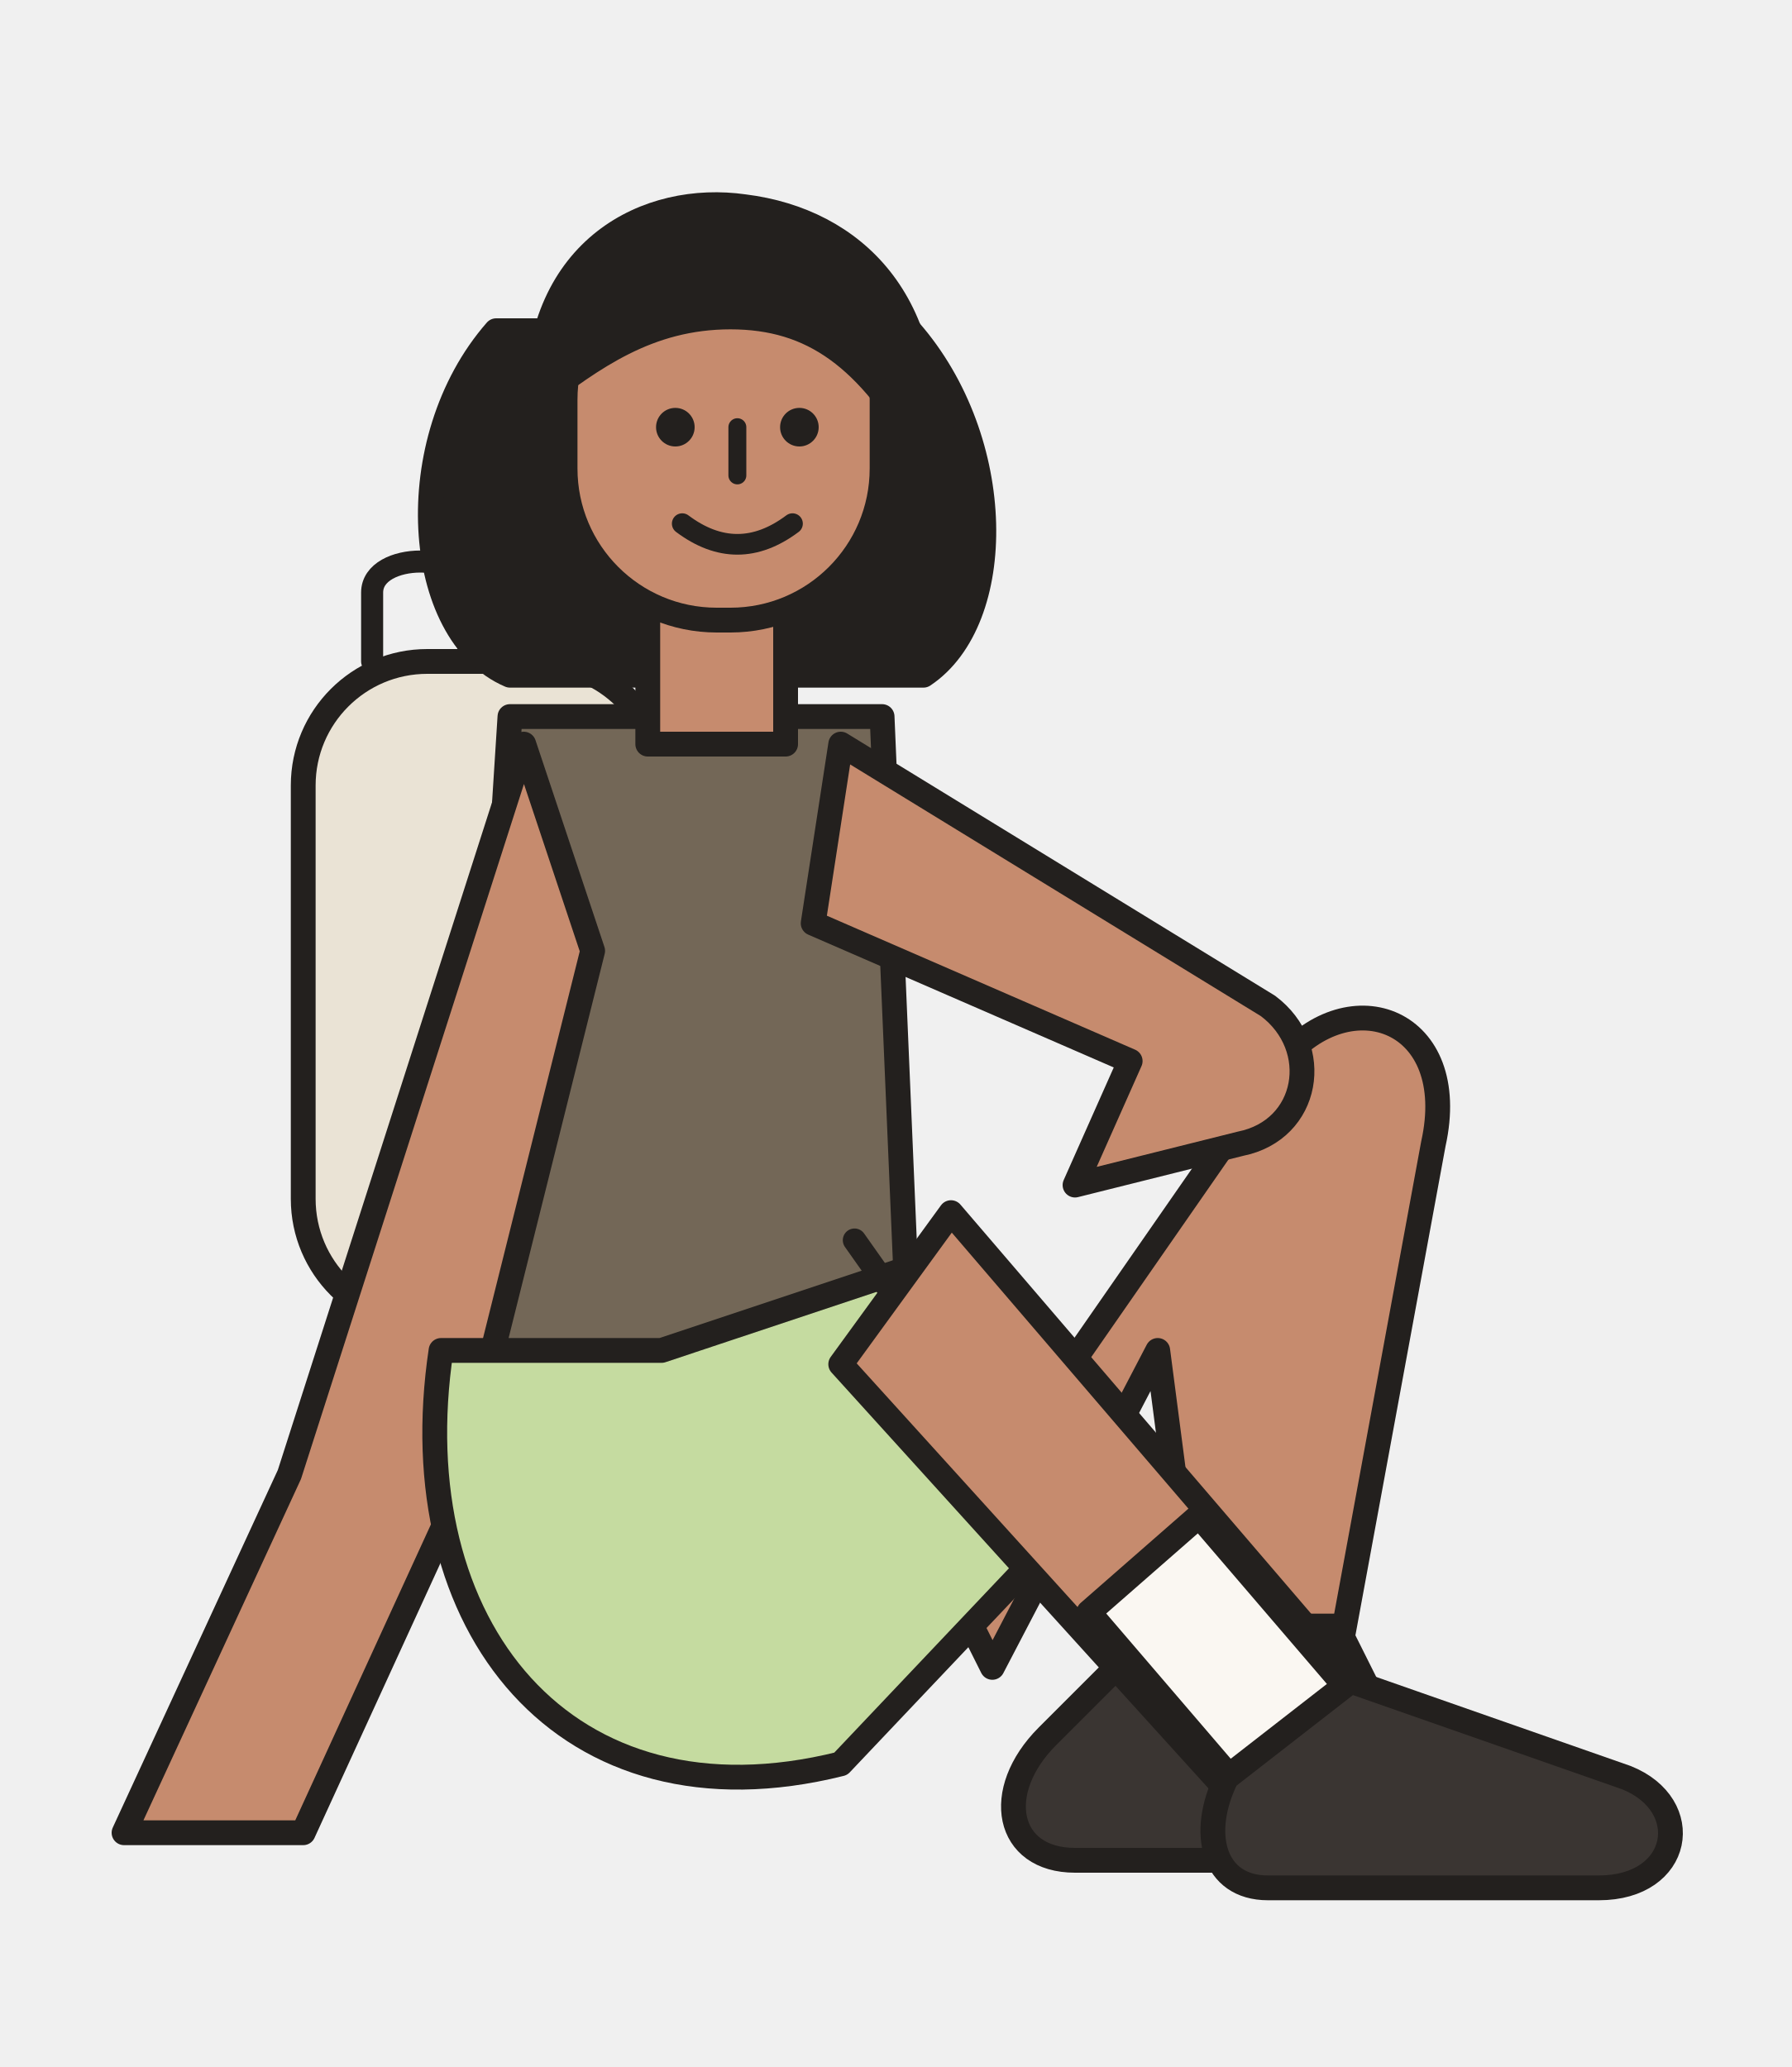
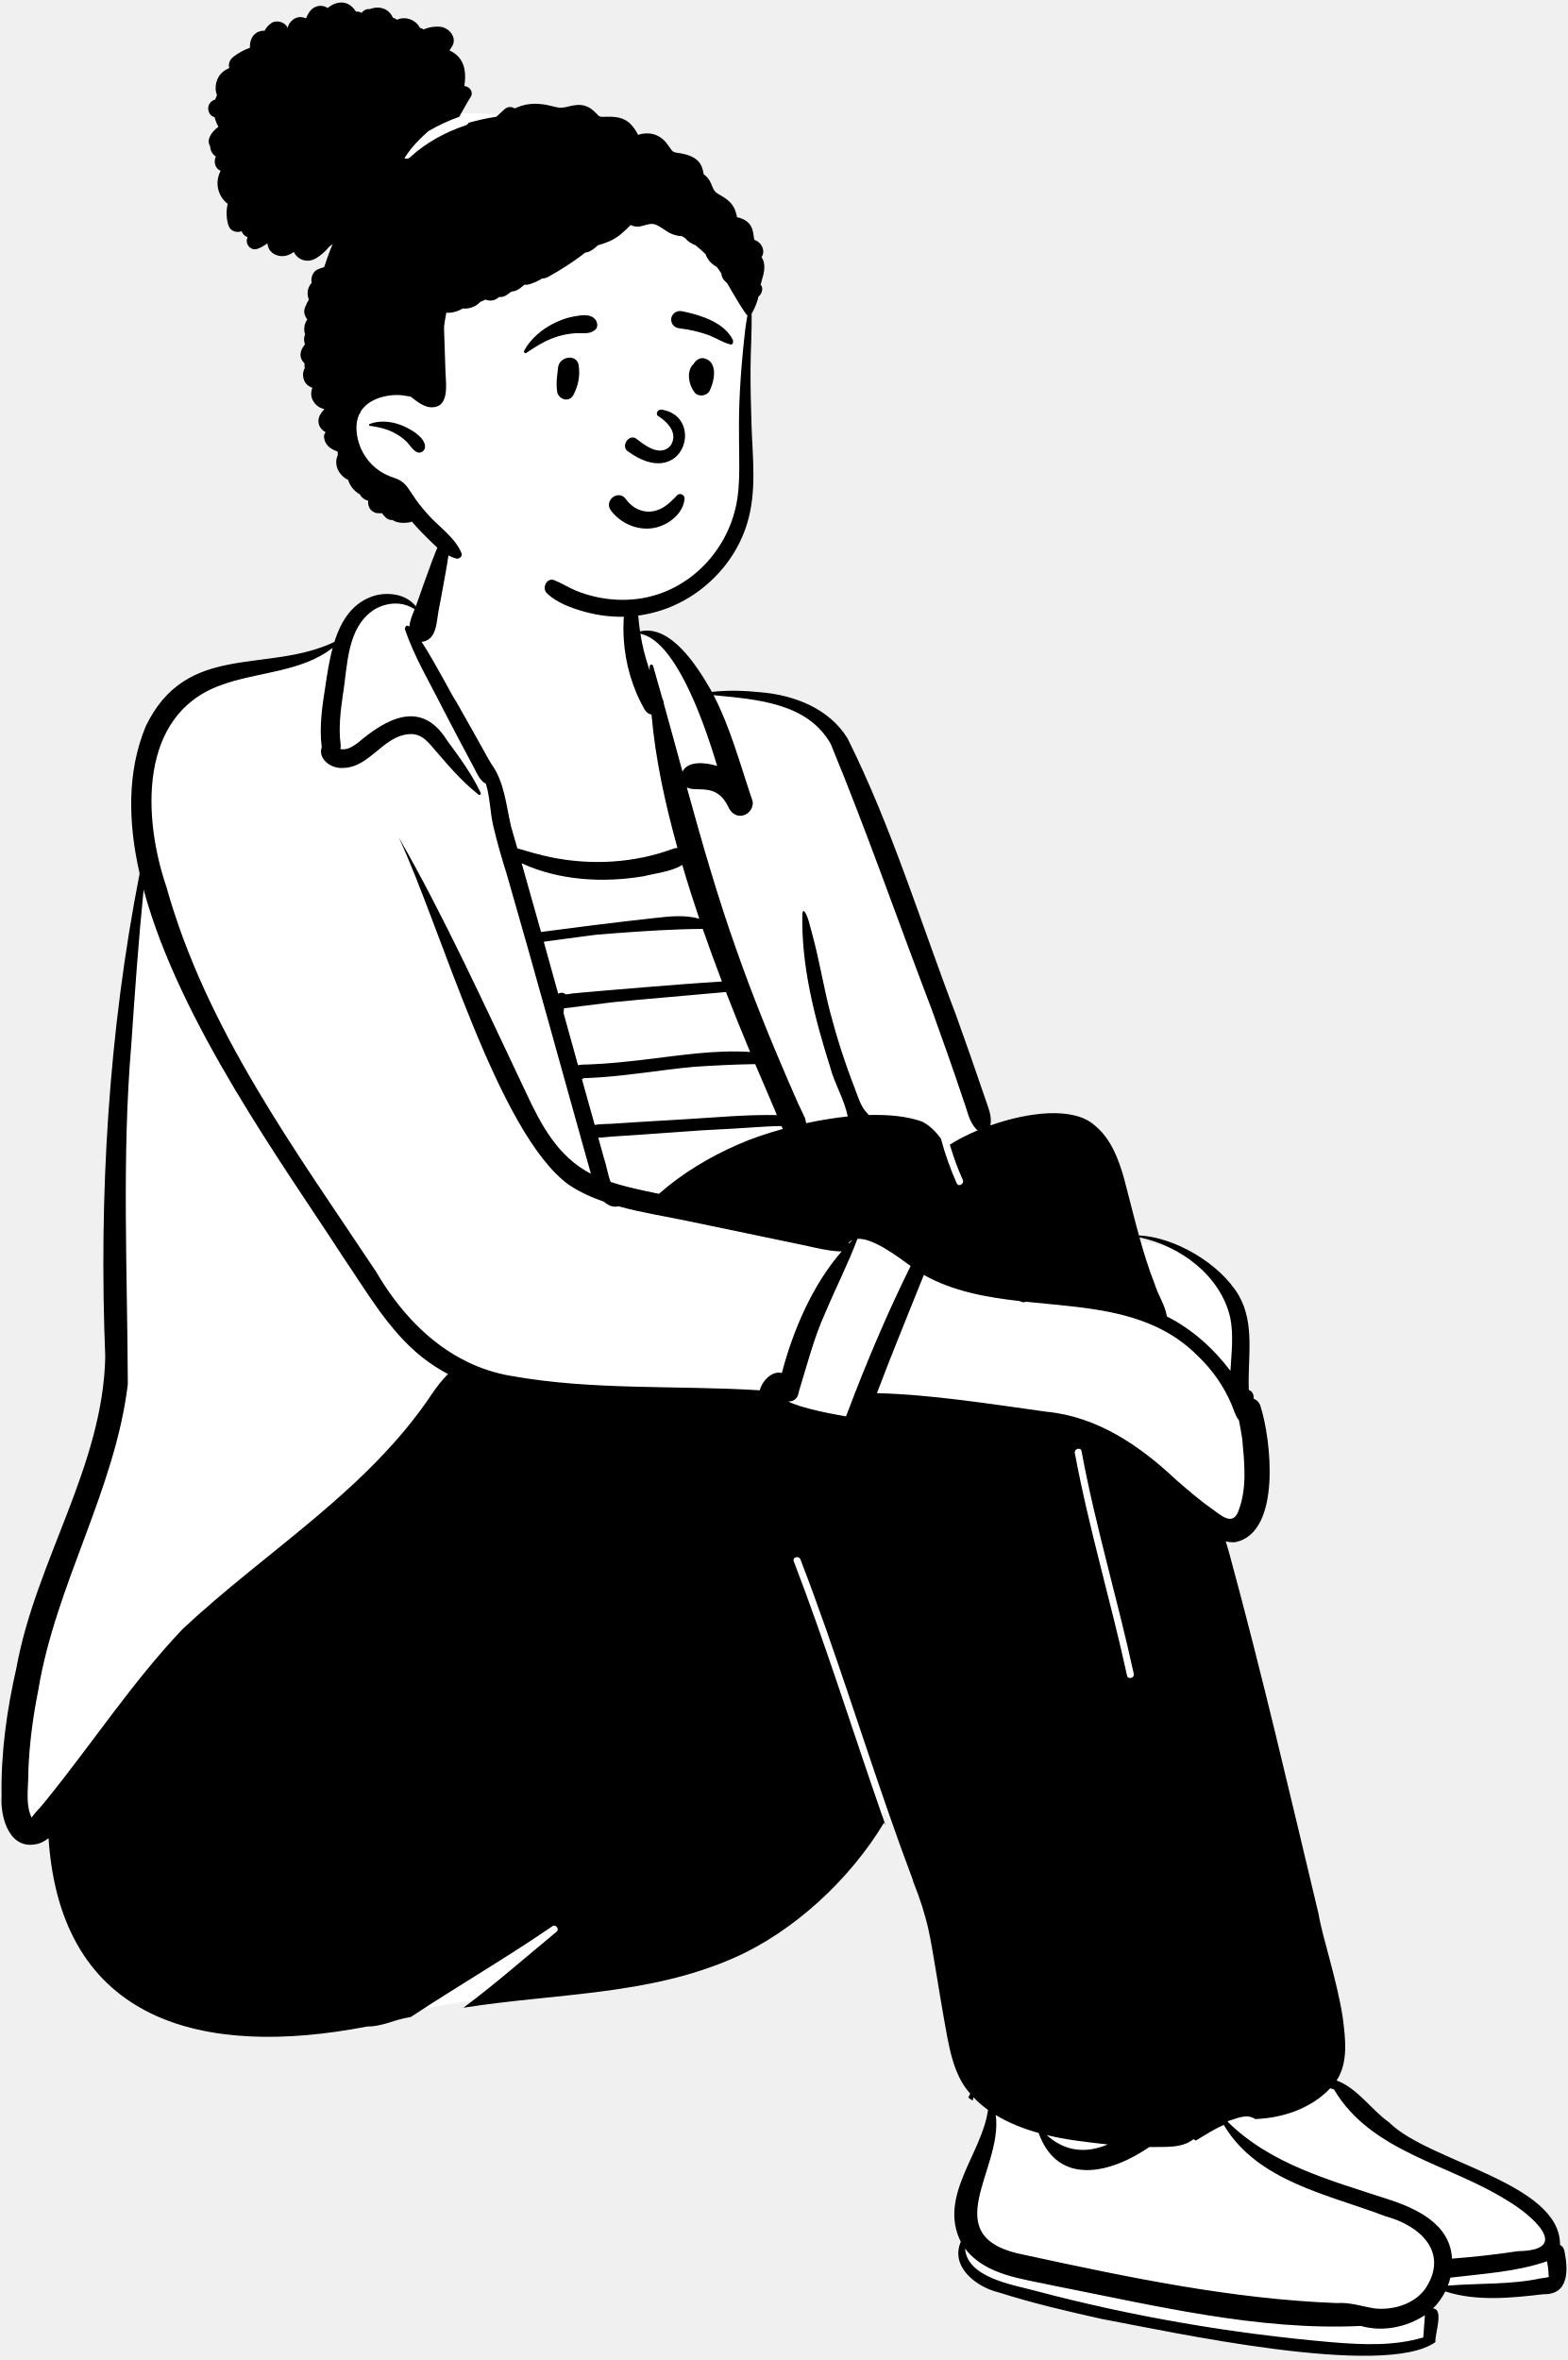
- <svg xmlns="http://www.w3.org/2000/svg" width="260" height="300" viewBox="0 0 260 300" fill="none">
-   <g stroke="#23201E" stroke-width="3.6" stroke-linecap="round" stroke-linejoin="round">
-     <rect x="44" y="96" width="52" height="96" rx="18" fill="#EAE3D5" />
-     <path d="M54 96 V86 C54 80 68 80 68 86 V96" fill="none" stroke="#23201E" stroke-width="3.2" />
-     <path d="M136 226 L186 154 C196 142 212 148 208 166 L194 242 H174 L168 196 L144 242 Z" fill="#C68B6E" />
-     <path d="M168 236 H194 L204 256 C208 264 202 270 190 270 H156 C146 270 144 260 152 252 L168 236 Z" fill="#3A3532" />
-     <path d="M74 104 H128 L132 198 H68 L74 104 Z" fill="#736757" />
-     <path d="M76 108 L42 214 L18 266 H44 L66 218 L86 138 Z" fill="#C68B6E" />
-     <path d="M64 196 C58 236 82 266 122 256 L158 218 L132 184 L96 196 Z" fill="#C5DBA0" />
-     <path d="M124 180 L148 214" stroke="#23201E" stroke-width="3.4" />
-     <path d="M138 176 L198 246 L180 262 L122 198 Z" fill="#C68B6E" />
-     <path d="M174 220 L198 248 L182 262 L158 234 Z" fill="#FAF7F2" />
-     <path d="M196 244 L236 258 C246 262 244 274 232 274 H184 C176 274 174 266 178 258 L196 244 Z" fill="#3A3532" />
-     <path d="M122 108 L184 146 C192 152 190 164 180 166 L156 172 L164 154 L118 134 Z" fill="#C68B6E" />
-     <path d="M72 48 C58 64 60 92 74 98 H134 C146 90 146 64 132 48 Z" fill="#23201E" />
-     <path d="M94 84 V108 H114 V84 Z" fill="#C68B6E" />
-     <rect x="82" y="36" width="46" height="54" rx="22" fill="#C68B6E" />
-     <path d="M78 58 C78 36 94 28 108 30 C124 32 136 44 134 66 C126 52 118 46 106 46 C94 46 86 52 78 58 Z" fill="#23201E" />
-     <circle cx="98" cy="62" r="2.8" fill="#23201E" stroke="none" />
-     <circle cx="116" cy="62" r="2.8" fill="#23201E" stroke="none" />
-     <path d="M107 62 V69" stroke="#23201E" stroke-width="2.6" />
-     <path d="M99 76 Q107 82 115 76" fill="none" stroke="#23201E" stroke-width="3" />
+ <svg xmlns="http://www.w3.org/2000/svg" width="346px" height="521px" viewBox="0 0 346 521" version="1.1">
+   <g id="Introduction" stroke="none" stroke-width="1" fill="none" fill-rule="evenodd">
+     <g id="variations-sitting" transform="translate(-355, -236)">
+       <g id="a-person/sitting" transform="translate(331, 200)">
+         <g id="pose/sitting/closed_legs-1" transform="translate(-20.31148, 159.5048)">
+           <path d="M386.865,368.978 C379.253,358.162 363.207,356.371 352.898,348.791 C347.468,344.634 341.721,341.882 337.501,336.284 C344.221,328.401 335.911,309.922 334.201,299.25 C327.425,271.31 321.158,242.924 313.099,215.018 C327.065,219.359 323.427,193.364 321.432,187.352 C321.294,186.526 320.269,186.361 319.641,186.101 C319.817,184.921 320.301,184.662 318.833,184.336 C318.343,177.263 320.347,169.343 316.725,163.095 C312.643,156.275 302.885,150.568 294.823,150.474 C289.159,128.014 288.121,117.421 261.289,126.942 C261.882,124.754 262.067,122.748 261.033,120.538 C256.998,108.363 251.927,95.044 247.518,82.705 C242.436,68.507 237.181,53.825 230.384,40.182 C225.651,31.519 210.841,29.203 200.803,30.637 C198.409,26.418 192.373,14.749 184.737,17.447 C184.68,13.928 184.625,10.409 184.58,6.889 C184.54,3.829 184.862,0.692 183.684,-2.212 C182.436,-5.29 179.895,-6.914 176.911,-8.091 C167.878,-11.071 157.5,-15.858 147.968,-12.896 C139.639,-9.1 140.609,5.172 136.579,12.931 C130.931,4.568 121.298,10.175 119.261,19.144 C96.058,28.38 76.115,17.888 74.63,54.142 C75.91,60.751 76.997,66.95 76.391,73.624 L75.689,73.695 C69.751,105.819 67.467,140.253 68.902,176.051 C68.615,190.146 63.471,203.302 58.497,216.021 C54.838,225.373 51.06,235.044 49.269,244.967 C47.283,253.231 39.983,292.971 56.216,279.778 C56.838,324.989 97.184,330.778 133.516,320.791 C172.085,312.784 215.505,315.086 239.577,276.351 C247.743,290.305 250.56,298.921 252.61,313.513 C254.86,324.203 258.126,336.344 264.131,343.414 C258.96,352.708 256.428,364.028 256.678,371.407 C256.776,374.305 255.448,375.647 257.356,377.449 C266.508,386.091 286.927,386.188 302.453,390.036 C313.099,391.389 351.594,396.565 357.478,393.191 C361.58,394.337 356.809,383.674 360.912,383.447 C362.315,383.457 362.503,381.672 363.945,381.737 C373.147,382.156 392.986,384.857 388.189,377.449 L386.865,368.978 Z" id="🎨-Background" fill="#FFFFFF" />
+           <path d="M384.581,379.448 C377.796,380.911 370.818,380.503 363.945,381.075 C364.167,380.5 364.353,379.912 364.499,379.314 C371.601,378.455 379.05,378.047 385.822,375.703 C385.982,376.466 386.102,377.237 386.149,378.015 C386.155,378.119 386.141,379.284 386.308,379.069 C386.102,379.336 384.888,379.39 384.581,379.448 M350.305,361.864 C337.958,357.807 324.864,354.323 315.346,344.912 C315.365,344.86 315.383,344.807 315.401,344.755 C317.36,344.201 319.515,343.018 321.4,344.304 C327.438,344.096 333.743,341.983 337.971,337.516 C338.259,337.577 338.539,337.664 338.811,337.77 C346.946,351.595 364.279,354.228 376.972,362.238 C382.118,365.229 391.702,373.286 379.44,373.467 C374.6,374.2 369.732,374.742 364.852,375.117 C364.475,367.333 356.757,363.923 350.305,361.864 M358.936,381.801 C356.481,385.145 352.048,386.467 348.038,386.14 C345.088,385.74 342.485,384.703 339.418,384.927 C316.162,384.044 293.293,379.232 270.615,374.319 C250.303,370.512 265.822,355.533 264.131,343.414 C266.997,345.16 270.247,346.436 273.594,347.371 C277.905,359.356 289.686,356.225 298.028,350.484 C301.247,350.38 305.167,350.873 307.799,348.738 C307.953,348.864 308.115,348.97 308.282,349.061 C310.371,347.832 312.283,346.545 314.474,345.597 C321.878,358.102 337.606,360.956 350.225,365.784 C357.946,367.862 364.268,373.822 358.936,381.801 M358.514,392.513 C351.988,394.462 345.081,394.124 338.347,393.575 C316.225,391.66 294.25,387.893 272.789,382.195 C267.699,380.843 257.825,379.273 257.356,372.892 C261.887,378.828 269.975,379.527 276.77,381.058 C299.074,385.425 321.92,391.066 344.731,389.978 C349.548,391.348 354.799,390.267 358.875,387.6 C358.746,389.237 358.628,390.875 358.514,392.513 M237.904,184.05 C241.207,175.296 244.79,166.658 248.255,157.957 C254.685,161.558 261.943,162.874 269.356,163.714 C269.53,163.801 269.715,163.878 269.915,163.939 C270.266,164.011 270.561,163.977 270.797,163.87 C280.682,164.915 290.764,165.324 299.459,169.362 C302.824,170.924 305.981,173.029 308.838,175.928 C311.965,178.919 314.483,182.529 316.174,186.514 C316.702,187.743 316.982,189.021 317.815,190.032 C318.067,191.392 318.351,192.741 318.543,194.114 C319.031,199.478 319.695,205.13 317.623,210.277 C316.338,213.429 313.704,210.894 311.957,209.66 C309.115,207.678 306.499,205.404 303.891,203.13 C295.878,195.604 286.514,189.205 275.275,188.147 C263.141,186.463 249.994,184.358 237.904,184.05 M233.041,184.068 C232.374,185.769 231.72,187.474 231.076,189.182 C227.888,188.637 221.102,187.351 218.324,185.886 C219.314,185.92 220.294,185.405 220.545,184.225 C220.655,183.702 220.829,183.213 220.966,182.704 C222.64,177.252 224.069,171.69 226.434,166.464 C228.747,160.946 231.499,155.584 233.602,149.983 C237.167,149.758 242.8,154.178 245.346,155.98 C240.804,165.13 236.77,174.515 233.056,184.027 C232.987,184.027 232.915,184.027 232.846,184.03 C232.91,184.043 232.977,184.056 233.041,184.068 M212.038,183.423 C193.75,182.281 175.217,183.485 157.141,180.245 C153.714,179.664 150.521,178.614 147.556,177.183 C138.928,173.019 132.223,165.626 127.286,157.163 C109.451,130.341 89.825,103.697 81.045,72.27 C75.844,57.059 74.831,34.323 93.012,27.778 C101.076,24.772 110.815,24.956 117.755,19.502 C116.97,22.385 116.529,25.402 116.124,28.073 C115.442,32.428 114.77,36.935 115.324,41.34 C115.329,41.378 115.334,41.416 115.342,41.452 C114.431,43.931 117.296,46.271 120.107,46.028 C126.037,45.892 128.945,38.774 134.888,38.556 C137.058,38.477 138.353,39.77 139.682,41.309 C142.898,45.04 146.048,48.842 149.933,51.9 C150.21,52.117 150.58,51.854 150.423,51.521 C148.461,47.334 145.709,43.626 142.98,39.906 C137.322,30.879 129.707,35.033 123.27,40.52 C122.015,41.429 120.741,42.167 119.45,41.844 C119.535,41.534 119.558,41.176 119.504,40.776 C119.025,37.242 119.494,33.517 119.981,30.011 C121.095,23.469 120.764,14.937 127.081,10.975 C129.838,9.418 133.172,9.221 135.855,10.988 C135.363,12.194 134.775,13.551 134.691,14.826 C134.152,14.447 133.788,14.565 133.69,15.387 C135.781,21.543 139.202,27.2 142.105,33.005 C144.373,37.36 146.653,41.711 148.979,46.036 C149.666,47.375 150.246,48.794 151.585,49.536 C151.588,49.549 151.59,49.562 151.593,49.575 C152.498,52.558 152.498,55.764 153.196,58.798 C153.624,60.652 154.117,62.516 154.642,64.37 C155.14,66.109 155.666,67.84 156.199,69.543 C162.549,91.516 168.564,113.591 174.756,135.613 C167.425,131.828 163.709,124.753 160.354,117.522 C151.505,98.888 142.236,78.549 132.333,61.356 C141.544,80.902 154.178,126.689 169.911,138.071 C172.311,139.659 174.927,140.855 177.659,141.802 C178.8,142.834 179.995,143.057 180.798,142.783 C185.743,144.168 190.922,144.964 195.782,145.981 C204.21,147.748 212.64,149.502 221.073,151.248 C223.925,151.837 226.79,152.626 229.704,152.764 C229.85,152.772 229.991,152.767 230.122,152.749 C223.702,160.118 219.381,170.179 216.911,179.61 C214.9,179.032 212.62,181.175 212.038,183.423 M139.656,184.235 C125.393,205.609 103.041,218.868 84.633,236.122 C73.605,247.724 64.81,261.196 54.751,273.61 C54.441,273.994 54.128,274.378 53.815,274.759 C53.04,275.712 51.963,276.759 51.34,277.684 C51.322,277.712 51.304,277.737 51.289,277.758 C49.831,274.718 50.629,270.831 50.575,267.367 C50.798,261.431 51.576,255.547 52.743,249.729 C56.554,226.371 69.676,205.58 72.53,182.089 C72.435,157.105 71.191,132.048 73.299,107.072 C74.069,95.672 74.877,84.266 76.021,72.895 C83.921,102.201 106.988,133.815 120.084,154.055 C125.367,161.791 130.097,170.231 137.537,176.148 C139.336,177.567 141.234,178.786 143.209,179.836 C141.872,181.159 140.728,182.668 139.656,184.235 M186.374,69.94 C188.339,69.425 192.676,68.91 194.93,67.43 C196.097,71.423 197.358,75.386 198.689,79.326 C195.459,78.372 191.962,78.819 188.634,79.182 C184.298,79.655 179.968,80.169 175.64,80.707 C171.675,81.2 167.713,81.712 163.752,82.238 C162.339,77.18 160.917,72.124 159.472,67.074 C167.733,70.897 177.531,71.43 186.374,69.94 M190.87,31.883 C190.863,31.548 190.783,31.197 190.608,30.836 C190.583,30.784 190.56,30.733 190.534,30.682 C189.859,28.278 189.175,25.876 188.477,23.476 C188.372,23.072 187.731,23.151 187.743,23.576 C187.738,23.873 187.736,24.168 187.733,24.465 C187.687,24.342 187.644,24.219 187.6,24.093 C186.736,21.592 186.102,19.016 185.684,16.399 C193.086,17.922 199.183,34.054 202.627,45.588 C199.796,44.707 196.082,44.507 194.982,46.85 C193.617,41.859 192.263,36.866 190.87,31.883 M179.386,127.409 C181.231,127.288 183.076,127.174 184.92,127.046 C188.695,126.785 192.468,126.512 196.241,126.245 C197.146,126.181 198.051,126.115 198.957,126.049 C201.519,125.908 204.082,125.766 206.645,125.629 C209.479,125.479 212.346,125.222 215.2,125.117 C215.738,125.105 216.275,125.097 216.813,125.091 C216.919,125.306 217.028,125.517 217.147,125.719 C213.384,126.758 209.947,127.962 207.193,129.175 C200.935,131.913 194.917,135.516 189.778,140.045 C188.826,139.848 187.875,139.649 186.923,139.446 C184.312,138.883 181.668,138.281 179.121,137.423 C178.469,135.828 178.257,133.954 177.703,132.381 C177.263,130.806 176.824,129.23 176.384,127.654 C177.388,127.637 178.415,127.472 179.386,127.409 M173.158,114.523 C173.192,114.519 173.226,114.515 173.26,114.511 C173.264,114.511 173.268,114.511 173.272,114.511 C173.684,114.498 174.096,114.482 174.507,114.463 C175.33,114.425 176.153,114.376 176.975,114.317 C178.621,114.2 180.264,114.044 181.904,113.865 C185.191,113.507 188.467,113.059 191.746,112.642 C193.678,112.396 195.603,112.184 197.527,112.004 C202.025,111.706 206.537,111.478 211.03,111.415 C212.468,114.833 213.928,118.241 215.4,121.642 C215.539,121.959 215.674,122.304 215.811,122.663 C209.205,122.537 202.572,123.162 195.99,123.556 C192.3,123.776 188.61,123.991 184.92,124.217 C183.075,124.33 181.23,124.456 179.386,124.576 C178.154,124.656 176.831,124.603 175.599,124.836 C175.338,123.901 175.078,122.966 174.817,122.031 C174.134,119.609 173.459,117.184 172.783,114.76 C172.915,114.696 173.042,114.618 173.158,114.523 M167.537,95.87 C166.479,92.045 165.419,88.221 164.354,84.398 C164.554,84.371 164.754,84.343 164.954,84.315 C165.702,84.212 166.45,84.11 167.198,84.008 C168.846,83.784 170.495,83.563 172.144,83.345 C173.422,83.176 174.7,83.01 175.978,82.844 C177.39,82.725 178.802,82.612 180.215,82.507 C186.603,82.037 193.042,81.601 199.451,81.564 C200.797,85.458 202.214,89.327 203.683,93.178 C198.232,93.509 192.786,93.948 187.343,94.384 C184.211,94.635 181.081,94.896 177.951,95.166 C176.429,95.297 174.906,95.431 173.384,95.567 C172.539,95.642 171.693,95.718 170.847,95.795 C170.359,95.839 169.721,96.005 169.172,96.009 C169.101,95.952 169.026,95.898 168.947,95.843 C168.547,95.567 167.956,95.616 167.537,95.87 M168.812,99.097 C172.407,98.66 175.994,98.189 179.587,97.752 C181.579,97.559 183.572,97.368 185.566,97.182 C191.9,96.592 198.241,96.081 204.575,95.499 C206.294,99.932 208.079,104.34 209.906,108.73 C202.149,108.219 194.251,109.52 186.581,110.421 C182.487,110.901 178.382,111.335 174.26,111.488 C173.608,111.512 172.696,111.478 171.913,111.651 C170.848,107.825 169.788,103.998 168.728,100.17 C168.744,99.814 168.771,99.457 168.812,99.097 M232.494,150.245 C232.222,150.503 231.956,150.769 231.692,151.043 C231.697,150.956 231.699,150.872 231.697,150.785 C231.702,150.782 231.707,150.78 231.709,150.777 C231.945,150.547 232.207,150.37 232.494,150.245 M227.695,40.702 C235.67,60.014 242.556,79.872 250.025,99.42 C252.42,106.058 254.78,112.708 257.011,119.404 C257.858,121.616 258.168,124.1 259.907,125.839 C259.979,125.911 260.058,125.977 260.143,126.033 C257.807,127.013 255.696,128.102 253.996,129.203 C254.778,131.849 255.722,134.447 256.849,136.954 C257.252,137.849 255.926,138.63 255.521,137.729 C254.088,134.543 252.931,131.229 252.025,127.848 C250.896,126.329 249.591,124.966 247.899,124.116 C244.634,122.93 240.517,122.52 236.08,122.653 C236.008,122.525 235.913,122.402 235.798,122.287 C234.328,120.874 233.746,118.625 233.015,116.754 C230.889,111.292 229.08,105.702 227.595,100.03 C226.134,94.414 225.228,88.666 223.71,83.063 C223.402,82.082 222.445,77.345 221.553,77.606 C221.571,77.714 221.586,77.819 221.602,77.926 C221.556,77.896 221.504,77.883 221.453,77.885 C221.094,89.475 224.128,101.149 227.603,112.162 C228.565,115.832 230.75,119.266 231.451,122.968 C228.406,123.283 225.302,123.801 222.294,124.454 C222.251,124.21 222.189,123.97 222.117,123.726 C222.076,123.388 221.973,123.122 221.825,122.92 C221.445,121.993 220.942,121.089 220.571,120.254 C219.806,118.528 219.047,116.802 218.296,115.069 C214.205,105.589 210.332,96.007 206.915,86.261 C202.702,74.444 199.257,62.398 195.933,50.32 C198.159,51.51 202.44,49.132 205.064,54.568 C205.631,55.938 206.89,56.916 208.452,56.488 C209.822,56.112 210.858,54.517 210.376,53.106 C210.306,52.875 210.232,52.647 210.147,52.425 C207.59,44.853 205.52,37.081 201.832,29.955 C211.299,30.91 222.497,31.589 227.695,40.702 M315.874,167.273 C316.692,171.137 316.166,175.201 315.945,179.134 C312.203,174.169 307.461,169.931 301.913,167.109 C301.544,164.625 299.977,162.461 299.253,160.049 C297.917,156.646 296.835,153.169 295.86,149.658 C304.907,151.54 313.711,158.101 315.874,167.273 M283.076,196.872 C286.147,213.42 291.026,229.552 294.599,245.988 C294.809,246.953 293.325,247.362 293.115,246.396 C289.542,229.96 284.663,213.828 281.592,197.281 C281.412,196.312 282.895,195.901 283.076,196.872 M281.499,349.009 C283.951,349.352 286.397,349.651 288.863,349.913 C283.954,351.963 279.376,351.462 275.382,347.838 C277.426,348.335 279.487,348.714 281.499,349.009 M389.667,373.393 C389.528,372.736 389.165,372.31 388.707,372.08 C388.777,358.308 359.783,353.832 350.998,345.062 C346.978,342.225 344.054,337.539 339.386,335.783 C342.027,331.702 341.318,326.451 340.732,321.865 C339.45,313.499 336.229,304.15 335.386,298.978 C329.031,272.396 322.868,245.75 315.676,219.377 C315.53,218.873 315.258,217.874 314.917,216.771 C315.692,216.958 316.432,217.019 317.128,216.929 C327.215,214.696 324.95,194.324 322.581,186.941 C322.326,186.071 321.734,185.52 321.039,185.262 C321.129,184.811 321.047,184.332 320.726,183.874 C320.554,183.628 320.29,183.451 320.003,183.362 C319.697,176.356 321.449,168.825 317.756,162.423 C313.606,155.422 303.706,149.63 295.74,149.223 C294.599,145.095 293.598,140.926 292.495,136.791 C291.285,132.461 289.561,127.808 285.937,124.904 C281.249,120.741 271.241,122.011 262.939,124.953 C263.393,122.784 262.359,120.823 261.725,118.789 C259.661,112.705 257.535,106.642 255.365,100.596 C247.575,80.213 241.179,59.085 231.435,39.542 C227.401,32.917 219.642,29.932 212.194,29.317 C208.7,28.966 204.984,28.831 201.458,29.243 C201.345,29.028 201.229,28.815 201.111,28.603 C198.221,23.602 192.355,14.291 185.605,15.889 C184.891,11.134 184.881,6.261 185.469,1.503 C185.51,1.165 184.956,1.019 184.817,1.327 C180.344,11.344 181.175,23.671 186.633,33.156 C187.033,33.814 187.577,34.154 188.141,34.252 C189.011,44.21 191.183,54.038 193.863,63.684 C193.461,63.699 193.073,63.784 192.75,63.927 C184.199,67.054 174.796,67.563 165.897,65.738 C163.391,65.21 160.964,64.501 158.525,63.779 C158.064,62.181 157.602,60.588 157.138,58.993 C155.973,53.953 155.676,49.111 152.721,45.052 C152.547,44.753 152.367,44.456 152.195,44.159 C149.823,39.862 147.412,35.588 144.983,31.325 C144.393,30.626 140.449,22.864 137.378,18.171 C137.763,18.16 138.161,18.063 138.548,17.868 C140.713,16.79 140.69,13.664 141.085,11.567 C142.295,5.05 143.696,-1.477 144.081,-8.107 C144.101,-8.445 143.583,-8.588 143.431,-8.281 C140.48,-2.438 138.433,3.816 136.248,9.974 C136.204,10.097 136.158,10.222 136.109,10.35 C134.083,7.8 130.526,7.193 127.427,7.879 C122.249,9.229 119.638,13.431 118.132,18.209 C103.243,25.305 85.526,18.058 76.49,36.83 C72.42,46.64 72.497,57.764 75.133,69.34 C68.267,104.434 66.118,140.335 67.547,176.043 C67.039,200.198 52.199,221.154 47.946,244.661 C45.825,253.926 44.494,263.423 44.659,272.941 C44.333,277.97 46.554,285.396 53.007,283.44 C53.743,283.176 54.41,282.772 55.025,282.283 C57.721,323.007 89.155,330.884 125.386,323.87 C126.852,323.896 128.294,323.558 129.836,323.125 C130.585,322.902 131.328,322.669 132.072,322.424 C132.631,322.29 133.193,322.155 133.754,322.014 C134.171,321.929 134.588,321.849 135.005,321.767 C145.335,314.947 156.065,308.736 166.271,301.724 C166.99,301.229 167.872,302.378 167.203,302.931 C160.386,308.56 153.712,314.435 146.618,319.727 C166.829,316.519 187.395,317.066 206.267,308.752 C219.509,302.968 231.971,291.376 239.476,278.869 C239.589,279.068 239.7,279.267 239.812,279.466 C239.447,278.432 239.083,277.397 238.723,276.361 C232.325,257.967 226.537,239.358 219.544,221.175 C219.188,220.249 220.677,219.853 221.028,220.766 C222.988,225.864 224.857,230.997 226.668,236.149 C233.15,254.59 238.944,273.27 245.847,291.563 C245.887,291.668 245.9,291.766 245.897,291.856 C247.338,295.406 248.518,299.023 249.335,302.73 C250.182,306.608 251.421,314.893 252.647,321.865 C253.72,327.616 254.502,334.285 258.501,338.699 C258.497,338.708 258.492,338.717 258.487,338.727 L258.488,338.727 C258.347,339.001 258.212,339.273 258.08,339.544 C258.364,339.826 258.723,340.01 259.056,340.221 C259.108,339.979 259.158,339.739 259.215,339.493 C260.187,340.524 261.267,341.45 262.426,342.286 C261.119,351.943 251.377,361.298 256.421,371.407 C254.017,376.933 259.918,381.429 264.775,382.569 C272.221,384.946 279.905,386.734 287.531,388.431 C302.628,391.241 349.879,401.629 361.189,393.543 C361.027,391.817 363.152,386.209 360.644,386.126 C361.756,385.03 362.678,383.749 363.376,382.357 C370.298,384.607 377.991,383.801 385.039,382.971 C390.739,383.094 390.53,377.55 389.667,373.393" id="🖍-Ink" fill="#000000" />
+         </g>
+         <g id="Head" stroke-width="1" transform="translate(86.51184, 45.072)">
+           <g id="head/Bun">
+             <path d="M37.485,15.992 C75.493,14.126 101.281,44.057 102.39,55.992 C103.16,64.278 102.638,75.327 102.638,82.73 C102.638,86.509 104.547,97.996 102.39,103.504 C97.589,115.763 92.165,125.366 77.135,125.366 C62.105,125.366 39.193,117.587 31.325,107.554 C29.889,105.723 12.039,92.314 12.039,81.774 C12.039,59.286 10.365,17.324 37.485,15.992 Z" id="🎨-Background" fill="#FFFFFF" />
+             <path d="M11.556,-8.295 C13.722,-8.971 15.105,-7.998 16.091,-6.49 C16.309,-6.532 16.519,-6.53 16.753,-6.473 C16.811,-6.459 16.951,-6.406 17.057,-6.365 C17.139,-6.33 17.213,-6.289 17.285,-6.245 L17.327,-6.267 L17.327,-6.267 C17.489,-6.444 17.66,-6.606 17.844,-6.736 C18.259,-7.028 18.686,-7.113 19.09,-7.053 L19.278,-7.122 L19.278,-7.122 C20.881,-7.68 22.62,-7.421 23.707,-6.042 C23.917,-5.776 24.087,-5.479 24.232,-5.166 C24.558,-5.059 24.864,-4.905 25.128,-4.715 C25.313,-4.802 25.508,-4.875 25.718,-4.929 C26.901,-5.232 28.143,-4.946 29.107,-4.222 C29.577,-3.87 29.922,-3.428 30.184,-2.925 C30.482,-2.855 30.777,-2.729 31.053,-2.56 C31.29,-2.678 31.531,-2.789 31.778,-2.865 C32.681,-3.142 33.65,-3.244 34.589,-3.174 C36.615,-3.024 38.573,-0.714 37.22,1.27 L37.178,1.33 C37.006,1.569 36.857,1.816 36.718,2.067 C37.203,2.278 37.67,2.559 38.101,2.913 C40.211,4.639 40.401,7.301 40.006,9.812 L39.989,9.916 L39.994,9.916 C41.115,10.022 42.083,11.192 41.421,12.291 L41.388,12.343 C40.492,13.726 39.724,15.253 38.867,16.709 C36.497,17.562 34.212,18.612 32.06,19.885 C30.72,21.058 29.444,22.297 28.321,23.676 C27.761,24.365 27.246,25.094 26.773,25.849 C27.151,26.031 27.619,26.022 28.014,25.656 C31.53,22.403 35.777,20.12 40.299,18.59 C40.625,18.48 40.839,18.272 40.958,18.026 C42.966,17.455 45.009,17.012 47.072,16.699 C47.641,16.157 48.237,15.64 48.803,15.101 C49.526,14.414 50.431,14.424 51.108,14.856 C51.444,14.703 51.788,14.568 52.136,14.446 L52.353,14.373 C52.443,14.343 52.529,14.309 52.618,14.282 C55.039,13.543 57.253,13.817 59.635,14.424 L59.94,14.504 C61.05,14.798 61.748,14.751 62.823,14.48 L62.944,14.449 C64.087,14.151 65.308,13.931 66.476,14.244 C67.697,14.572 68.508,15.301 69.34,16.182 L69.423,16.271 C69.812,16.686 70.036,16.731 70.544,16.721 L71.089,16.705 C73.143,16.648 75.156,16.735 76.695,18.322 C77.263,18.909 77.874,19.739 78.24,20.497 L78.293,20.611 C78.31,20.647 78.326,20.678 78.34,20.706 C78.56,20.67 78.904,20.531 79.067,20.499 C81.307,20.065 83.175,20.733 84.613,22.496 C84.927,22.881 85.403,23.638 85.732,24.055 C85.847,24.152 85.956,24.257 86.059,24.367 C86.599,24.711 87.364,24.689 87.969,24.81 C89.619,25.138 91.383,25.765 92.221,27.332 C92.572,27.987 92.702,28.702 92.849,29.418 C93.404,29.781 93.839,30.306 94.176,30.873 C94.586,31.563 94.761,32.407 95.233,33.057 C95.576,33.53 96.101,33.783 96.6,34.072 L96.79,34.183 C98.268,35.062 99.425,36.037 99.912,37.759 L99.954,37.913 C100.033,38.176 100.31,38.929 100.069,38.816 C100.277,38.931 100.63,38.971 100.819,39.033 C101.845,39.372 102.736,39.92 103.282,40.881 C103.698,41.613 103.773,42.375 103.892,43.182 L103.943,43.507 C103.956,43.586 103.971,43.678 103.987,43.766 L104.003,43.854 L104.006,43.856 C104.192,43.936 104.375,44.023 104.554,44.116 C105.404,44.616 105.985,45.483 105.985,46.487 C105.985,46.974 105.832,47.354 105.61,47.693 C105.79,47.964 105.929,48.253 106.034,48.575 C106.24,49.205 106.254,49.893 106.185,50.544 C106.102,51.325 105.901,52.037 105.665,52.783 C105.573,53.071 105.537,53.473 105.399,53.748 C105.652,54.07 105.803,54.464 105.757,54.853 C105.69,55.409 105.436,56.058 104.931,56.37 C104.685,57.585 104.154,58.826 103.632,59.818 C103.572,59.934 103.499,60.036 103.419,60.121 C103.491,64.085 103.201,68.077 103.18,72.035 C103.158,76.345 103.248,80.657 103.399,84.961 C103.652,92.095 104.557,99.472 102.448,106.428 C100.723,112.122 97.267,117.01 92.634,120.716 C87.889,124.507 82.17,126.701 76.096,127.044 C73.007,127.216 69.865,126.866 66.876,126.067 L66.556,125.98 C63.664,125.187 60.315,123.975 58.187,121.853 C57.063,120.731 58.199,118.355 59.847,119.008 C61.479,119.657 62.944,120.616 64.564,121.292 C66.01,121.895 67.52,122.358 69.05,122.699 C72.116,123.387 75.369,123.538 78.486,123.11 C89.74,121.572 98.509,112.24 100.239,101.174 C100.718,98.11 100.709,94.995 100.677,91.899 L100.641,88.506 C100.614,85.668 100.604,82.828 100.708,79.991 C100.841,76.34 101.099,72.691 101.445,69.056 L101.626,67.164 C101.84,64.951 102.08,62.72 102.496,60.537 C102.156,60.555 99.471,55.969 97.981,53.406 C97.437,52.975 96.978,52.44 96.8,51.748 C96.764,51.603 96.745,51.457 96.733,51.311 C96.409,50.804 96.068,50.309 95.708,49.829 L95.63,49.794 C95.569,49.767 95.522,49.744 95.494,49.728 C94.709,49.283 94.052,48.609 93.603,47.828 C93.452,47.565 93.328,47.29 93.227,47.008 C92.586,46.381 91.916,45.782 91.212,45.22 C91.143,45.165 91.071,45.113 91.001,45.059 C90.105,44.725 89.318,44.222 88.744,43.497 C88.505,43.349 88.263,43.203 88.02,43.061 C87.289,43.054 86.551,42.884 85.832,42.59 C84.519,42.051 83.469,40.986 82.149,40.492 C80.753,39.971 79.282,41.156 77.799,40.942 C77.421,40.888 77.045,40.773 76.696,40.606 C75.861,41.489 74.974,42.322 73.997,43.051 C72.579,44.109 71.128,44.593 69.484,45.071 C68.669,45.843 67.757,46.591 66.657,46.701 C64.111,48.733 61.388,50.448 58.523,52.039 C58.062,52.295 57.604,52.411 57.169,52.414 C56.27,52.977 55.289,53.41 54.253,53.71 C53.928,53.804 53.593,53.824 53.264,53.784 L52.365,54.515 L52.365,54.515 C51.739,55.024 51.072,55.267 50.433,55.283 C50.044,55.58 49.641,55.861 49.227,56.132 C48.783,56.422 48.207,56.542 47.628,56.507 C46.744,57.371 45.598,57.461 44.638,57.064 C44.506,57.141 44.37,57.214 44.218,57.286 C44.011,57.384 43.795,57.466 43.574,57.533 C42.573,58.61 41.108,59.175 39.64,59.027 C38.544,59.698 37.267,60.047 36.02,59.968 C35.83,60.923 35.672,61.881 35.539,62.842 L35.525,63.546 C35.524,63.661 35.524,63.75 35.525,63.808 L35.526,63.831 C35.648,66.919 35.715,70.007 35.835,73.095 L35.846,73.339 C35.984,76.036 36.648,80.954 32.678,80.847 C31.198,80.807 29.73,79.719 28.578,78.825 L28.415,78.698 C28.327,78.63 28.236,78.559 28.145,78.488 C27.284,78.376 26.435,78.167 25.566,78.135 C24.492,78.098 23.364,78.208 22.318,78.451 C20.473,78.879 18.687,79.718 17.484,81.238 C17.378,81.37 17.281,81.511 17.188,81.651 C17.102,81.939 16.957,82.204 16.764,82.435 C15.625,84.991 16.283,88.369 17.541,90.708 C19.041,93.493 21.414,95.419 24.398,96.389 L24.547,96.437 C26.586,97.073 27.366,98.305 28.474,100.018 C29.513,101.625 30.704,103.123 31.982,104.545 C34.457,107.297 37.931,109.568 39.37,113.051 C39.661,113.752 38.828,114.413 38.184,114.233 C35.659,113.524 33.888,111.729 32.053,109.944 C30.782,108.707 29.561,107.421 28.414,106.07 C28.174,106.181 27.909,106.256 27.634,106.289 C26.418,106.438 25.163,106.376 24.099,105.722 C23.608,105.766 23.097,105.596 22.717,105.249 C22.369,104.929 22.068,104.584 21.814,104.216 C21.429,104.25 21.05,104.26 20.689,104.2 C20.515,104.184 20.346,104.138 20.191,104.063 C19.904,103.949 19.631,103.775 19.381,103.506 C18.874,102.963 18.679,102.195 18.773,101.466 C18.673,101.445 18.573,101.419 18.475,101.386 C17.8,101.157 17.28,100.704 16.948,100.088 C16.354,99.755 15.819,99.304 15.414,98.825 C14.921,98.242 14.549,97.584 14.33,96.858 C14.104,96.753 13.885,96.632 13.675,96.49 C12.169,95.472 11.307,93.562 11.898,91.796 L11.918,91.741 C11.948,91.661 12.003,91.526 12.069,91.373 C12.06,91.248 12.05,91.124 12.043,90.999 L12.022,90.623 L12.022,90.623 L11.72,90.495 L11.72,90.495 C10.216,89.898 9.199,89.091 9.018,87.401 C8.98,87.051 9.116,86.695 9.331,86.397 L9.33,86.303 L9.33,86.303 C9.232,86.252 9.139,86.201 9.057,86.148 C8.237,85.625 7.733,84.688 7.789,83.718 C7.841,82.835 8.331,82.13 8.882,81.479 L9.04,81.296 C9.053,81.281 9.068,81.264 9.083,81.247 L8.719,81.132 C8.482,81.057 8.266,80.982 8.11,80.895 C7.507,80.558 6.996,80.102 6.681,79.522 C6.635,79.451 6.588,79.38 6.546,79.303 C6.139,78.562 6.086,77.612 6.349,76.816 C6.38,76.722 6.42,76.634 6.461,76.546 C5.353,76.156 4.499,75.349 4.397,73.863 C4.356,73.279 4.484,72.697 4.763,72.198 C4.701,71.862 4.688,71.514 4.728,71.17 C4.338,70.802 4.035,70.359 3.9,69.818 C3.644,68.797 4.113,67.825 4.809,66.934 C4.551,66.229 4.538,65.434 4.833,64.725 C4.719,64.371 4.655,63.997 4.651,63.612 C4.644,62.761 4.906,62.05 5.33,61.446 C4.734,60.718 4.451,59.751 4.803,58.845 C5.053,58.201 5.34,57.611 5.67,57.066 C5.497,56.65 5.396,56.185 5.396,55.665 C5.396,54.728 5.747,53.986 6.285,53.379 C6.052,52.27 6.526,50.919 7.561,50.431 C7.951,50.247 8.473,50.055 9.048,49.905 C9.264,49.231 9.49,48.56 9.728,47.894 C10.103,46.846 10.506,45.812 10.933,44.79 C10.687,45.005 10.429,45.206 10.162,45.388 C9.318,46.459 8.2,47.387 7.26,47.942 C5.396,49.043 3.265,48.39 2.345,46.548 C1.48,47.193 0.442,47.574 -0.665,47.444 C-1.92,47.296 -3.068,46.484 -3.381,45.218 C-3.427,45.034 -3.454,44.836 -3.457,44.637 C-4.177,45.149 -4.93,45.62 -5.756,45.889 C-6.809,46.233 -7.883,45.409 -8.022,44.382 C-8.077,43.975 -8.001,43.616 -7.838,43.312 L-7.941,43.272 C-7.958,43.265 -7.975,43.257 -7.992,43.249 C-8.544,42.991 -8.972,42.518 -9.176,41.972 C-10.371,42.434 -11.739,41.893 -12.118,40.58 C-12.57,39.02 -12.597,37.44 -12.244,35.921 C-13.51,35.002 -14.335,33.457 -14.476,31.841 C-14.578,30.682 -14.301,29.612 -13.813,28.622 C-15.01,28.175 -15.422,26.608 -14.853,25.478 C-15.609,25.046 -16.102,24.13 -16.113,23.238 C-16.451,22.727 -16.559,22.069 -16.279,21.332 C-15.909,20.361 -15.157,19.548 -14.296,18.911 C-14.671,18.258 -14.951,17.546 -15.124,16.81 C-15.837,16.601 -16.413,16.025 -16.531,15.159 C-16.678,14.074 -15.962,13.154 -14.999,12.911 C-14.893,12.581 -14.762,12.257 -14.601,11.947 C-15.077,10.82 -15.007,9.395 -14.393,8.163 C-13.849,7.074 -12.964,6.408 -11.898,5.947 C-12.169,5.021 -11.81,4.097 -10.907,3.408 C-9.805,2.567 -8.597,1.923 -7.326,1.469 C-7.439,-0.039 -6.808,-1.584 -5.316,-2.109 C-4.917,-2.25 -4.501,-2.302 -4.079,-2.3 C-3.773,-2.965 -3.262,-3.506 -2.594,-3.985 C-1.585,-4.709 0.302,-4.267 0.862,-3.131 L0.89,-3.073 C0.918,-3.008 0.949,-2.95 0.978,-2.887 C1.091,-3.439 1.355,-3.959 1.779,-4.386 C2.839,-5.454 3.958,-5.474 5.035,-5.017 C5.233,-5.507 5.472,-5.972 5.763,-6.397 C6.819,-7.941 8.563,-8.137 9.841,-7.302 C10.353,-7.751 10.924,-8.098 11.556,-8.295 Z M19.106,84.52 C21.232,83.689 23.813,83.935 25.914,84.733 L26.068,84.793 C27.924,85.526 30.939,87.156 31.303,89.24 C31.491,90.32 30.463,91.254 29.42,90.686 C28.512,90.192 28.003,89.198 27.281,88.477 C26.566,87.763 25.766,87.19 24.894,86.686 C23.073,85.637 21.16,85.229 19.106,84.926 C18.876,84.894 18.938,84.586 19.106,84.52 Z" id="🖍-Ink" fill="#000000" />
+           </g>
+           <g id="face/Smile" transform="translate(39.87067, 46.5744)" fill="#000000">
+             <path d="M36.758,60.328 C35.072,59.641 33.568,58.496 32.469,57.033 C32.086,56.524 31.987,55.987 32.067,55.496 C32.158,54.943 32.485,54.442 32.931,54.107 C33.379,53.77 33.939,53.604 34.48,53.688 C34.951,53.762 35.419,54.019 35.79,54.553 L35.867,54.659 C36.521,55.542 37.373,56.267 38.344,56.734 C39.279,57.184 40.326,57.394 41.408,57.272 C43.471,57.04 44.892,55.926 46.403,54.414 C46.59,54.223 46.777,54.026 46.966,53.826 C47.084,53.644 47.25,53.528 47.433,53.467 C47.636,53.399 47.866,53.402 48.077,53.476 C48.28,53.547 48.462,53.681 48.584,53.86 C48.7,54.029 48.765,54.239 48.744,54.481 C48.606,56.048 47.785,57.447 46.62,58.545 C45.325,59.765 43.609,60.609 41.994,60.905 C40.214,61.231 38.4,60.997 36.758,60.328 L36.758,60.328 Z M42.833,36.15 C44.727,37.299 47.612,39.979 45.575,42.828 C43.177,45.341 39.725,42.46 38.024,41.157 C36.446,40.148 34.674,42.744 36.137,43.923 C48.431,53.012 53.419,36.45 43.791,34.798 C42.731,34.616 42.337,35.794 42.833,36.15 Z M20.804,25.577 C21.013,22.984 24.968,22.395 25.362,24.961 C25.714,27.26 25.299,29.372 24.262,31.441 C23.272,33.418 20.781,32.496 20.593,30.696 C20.341,28.282 20.674,27.191 20.804,25.577 Z M50.911,24.429 C51.462,23.708 52.258,23.216 53.212,23.494 C56.193,24.364 55.314,28.589 54.267,30.645 C53.699,31.762 51.86,32.045 51.03,31.062 C49.676,29.458 49.027,26.256 50.749,24.677 C50.795,24.595 50.847,24.513 50.911,24.429 Z M24.22,14.23 L24.691,14.148 C26.147,13.897 27.958,13.655 28.988,14.824 C29.535,15.444 29.723,16.596 28.988,17.19 C27.697,18.234 26.268,17.829 24.72,17.918 C23.444,17.991 22.218,18.202 20.989,18.553 C18.293,19.322 16.096,20.727 13.793,22.269 C13.491,22.472 13.183,22.086 13.327,21.803 C14.656,19.204 17.232,17.068 19.812,15.766 C21.19,15.071 22.697,14.495 24.22,14.23 Z M48.194,13.066 L48.554,13.139 C52.476,13.958 57.57,15.593 59.427,19.439 C59.498,19.983 59.423,20.099 59.362,20.175 L59.342,20.201 C59.292,20.266 59.252,20.355 59.016,20.429 C58.95,20.414 58.884,20.397 58.817,20.38 C57.966,20.157 57.293,19.85 56.641,19.532 L55.934,19.184 C55.114,18.782 54.286,18.396 53.41,18.11 C51.538,17.5 49.614,17.071 47.659,16.842 C47.236,16.792 46.828,16.649 46.506,16.405 C46.2,16.172 45.967,15.851 45.861,15.424 C45.723,14.87 45.762,14.452 46.06,13.953 C46.283,13.578 46.603,13.318 46.97,13.169 C47.344,13.017 47.77,12.981 48.194,13.066 Z" id="🖍-Ink" />
+           </g>
+           <g id="facial-hair/*-None" transform="translate(30.84335, 84.6352)" />
+           <g id="accessories/*-None" transform="translate(11.78567, 60.3464)" />
+         </g>
+       </g>
+     </g>
  </g>
</svg>
